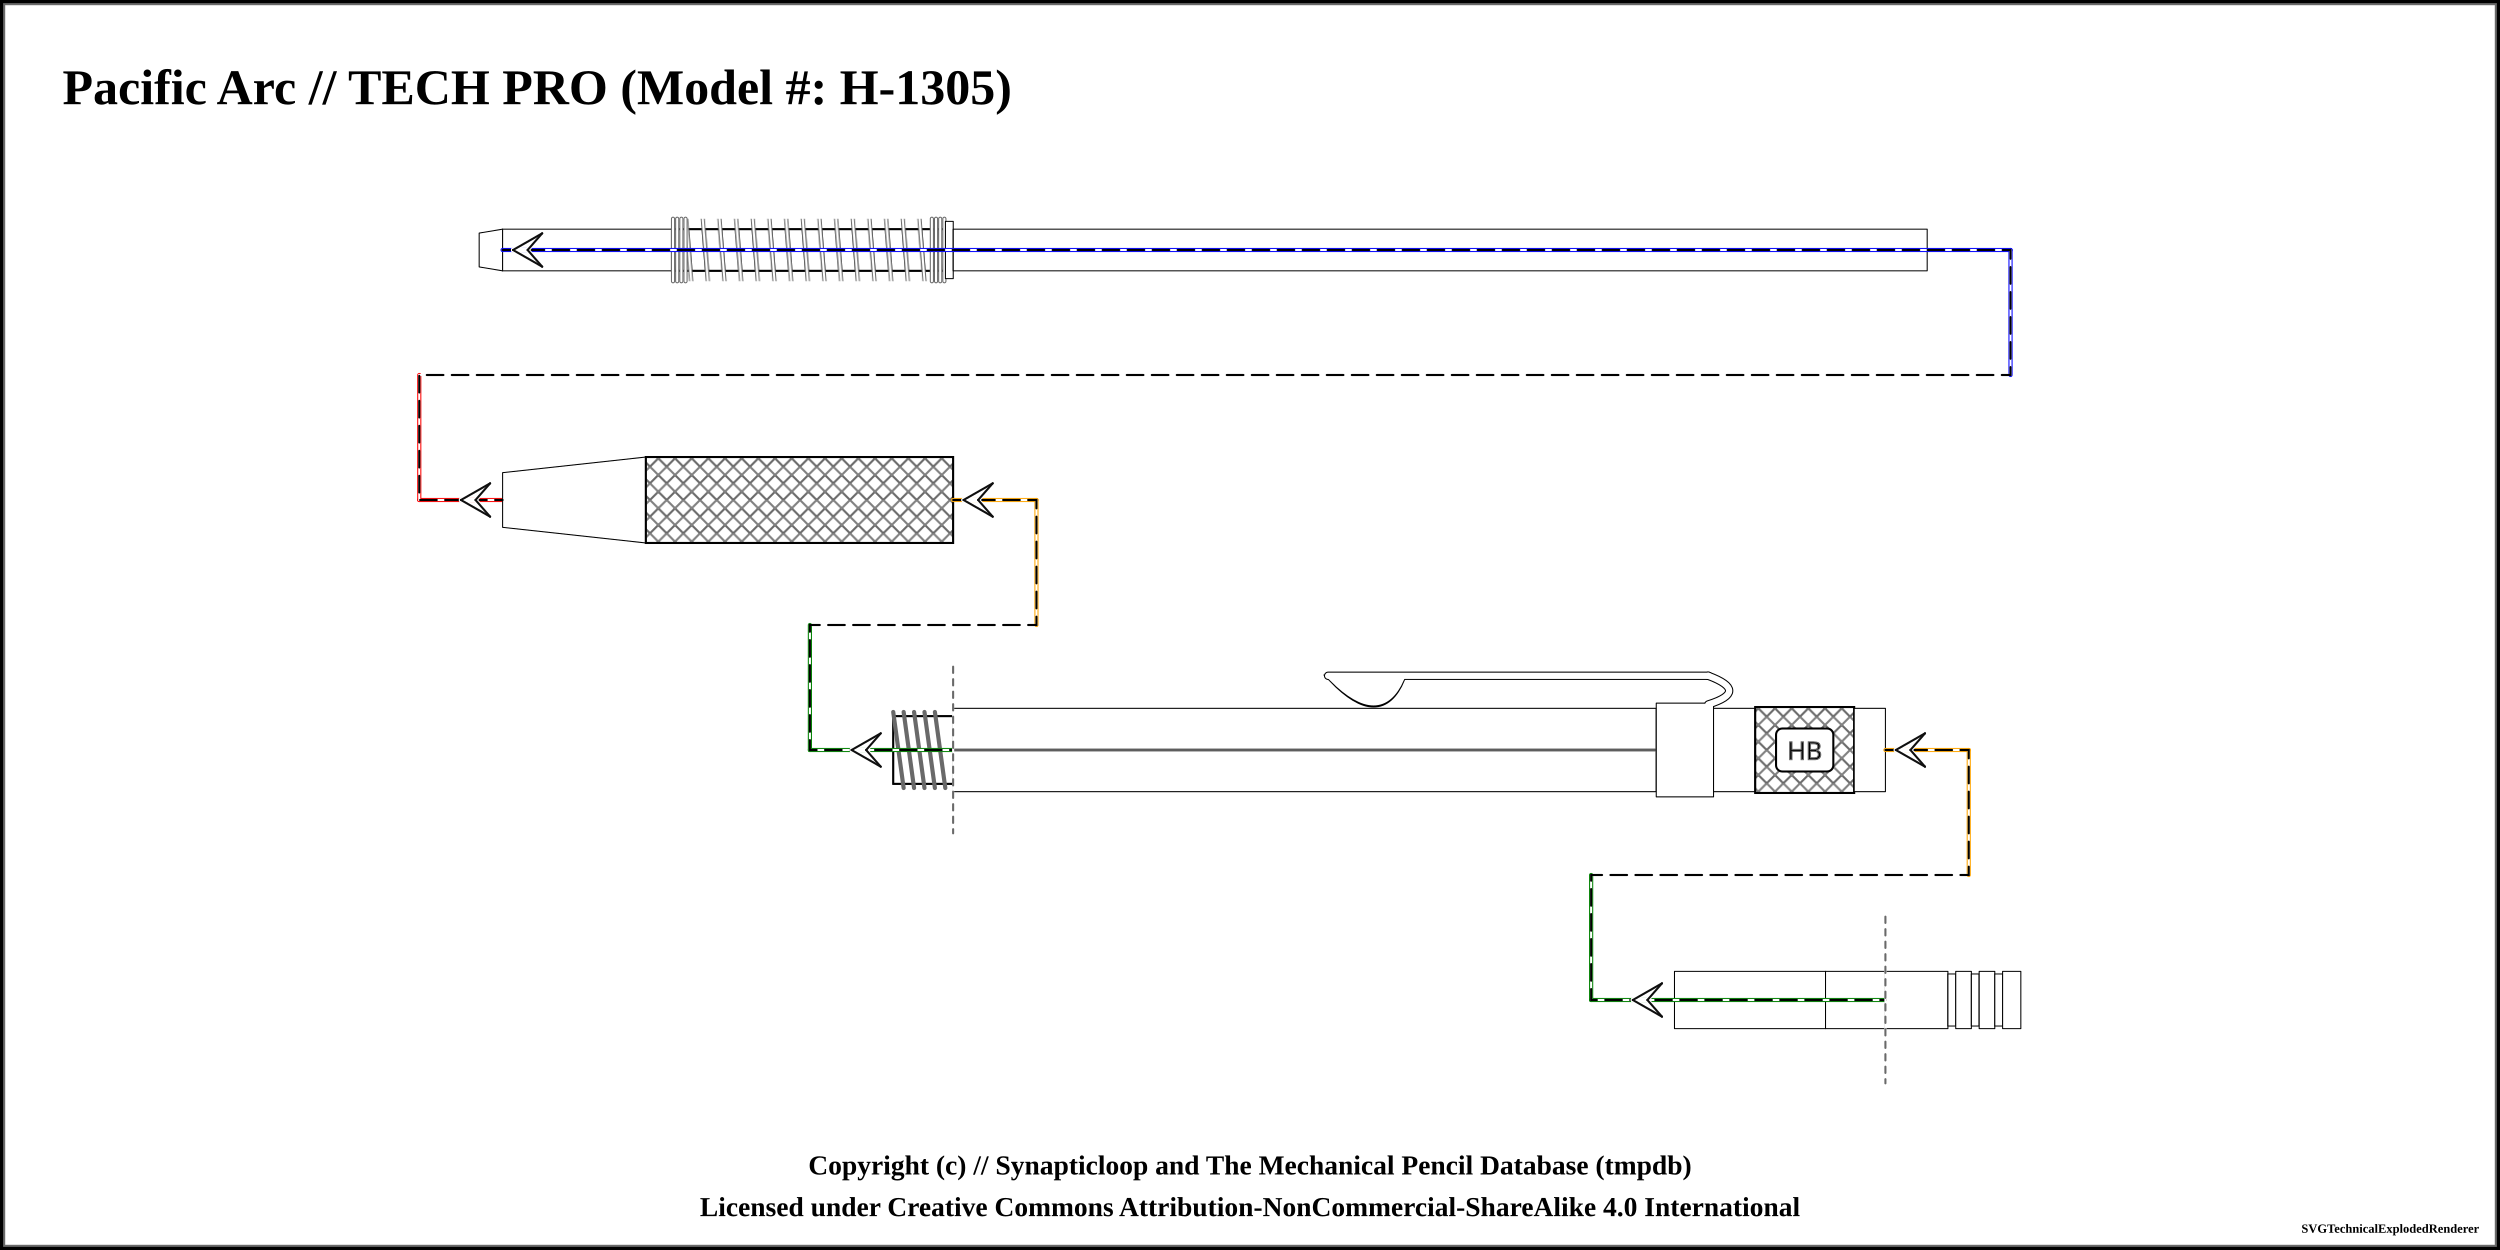
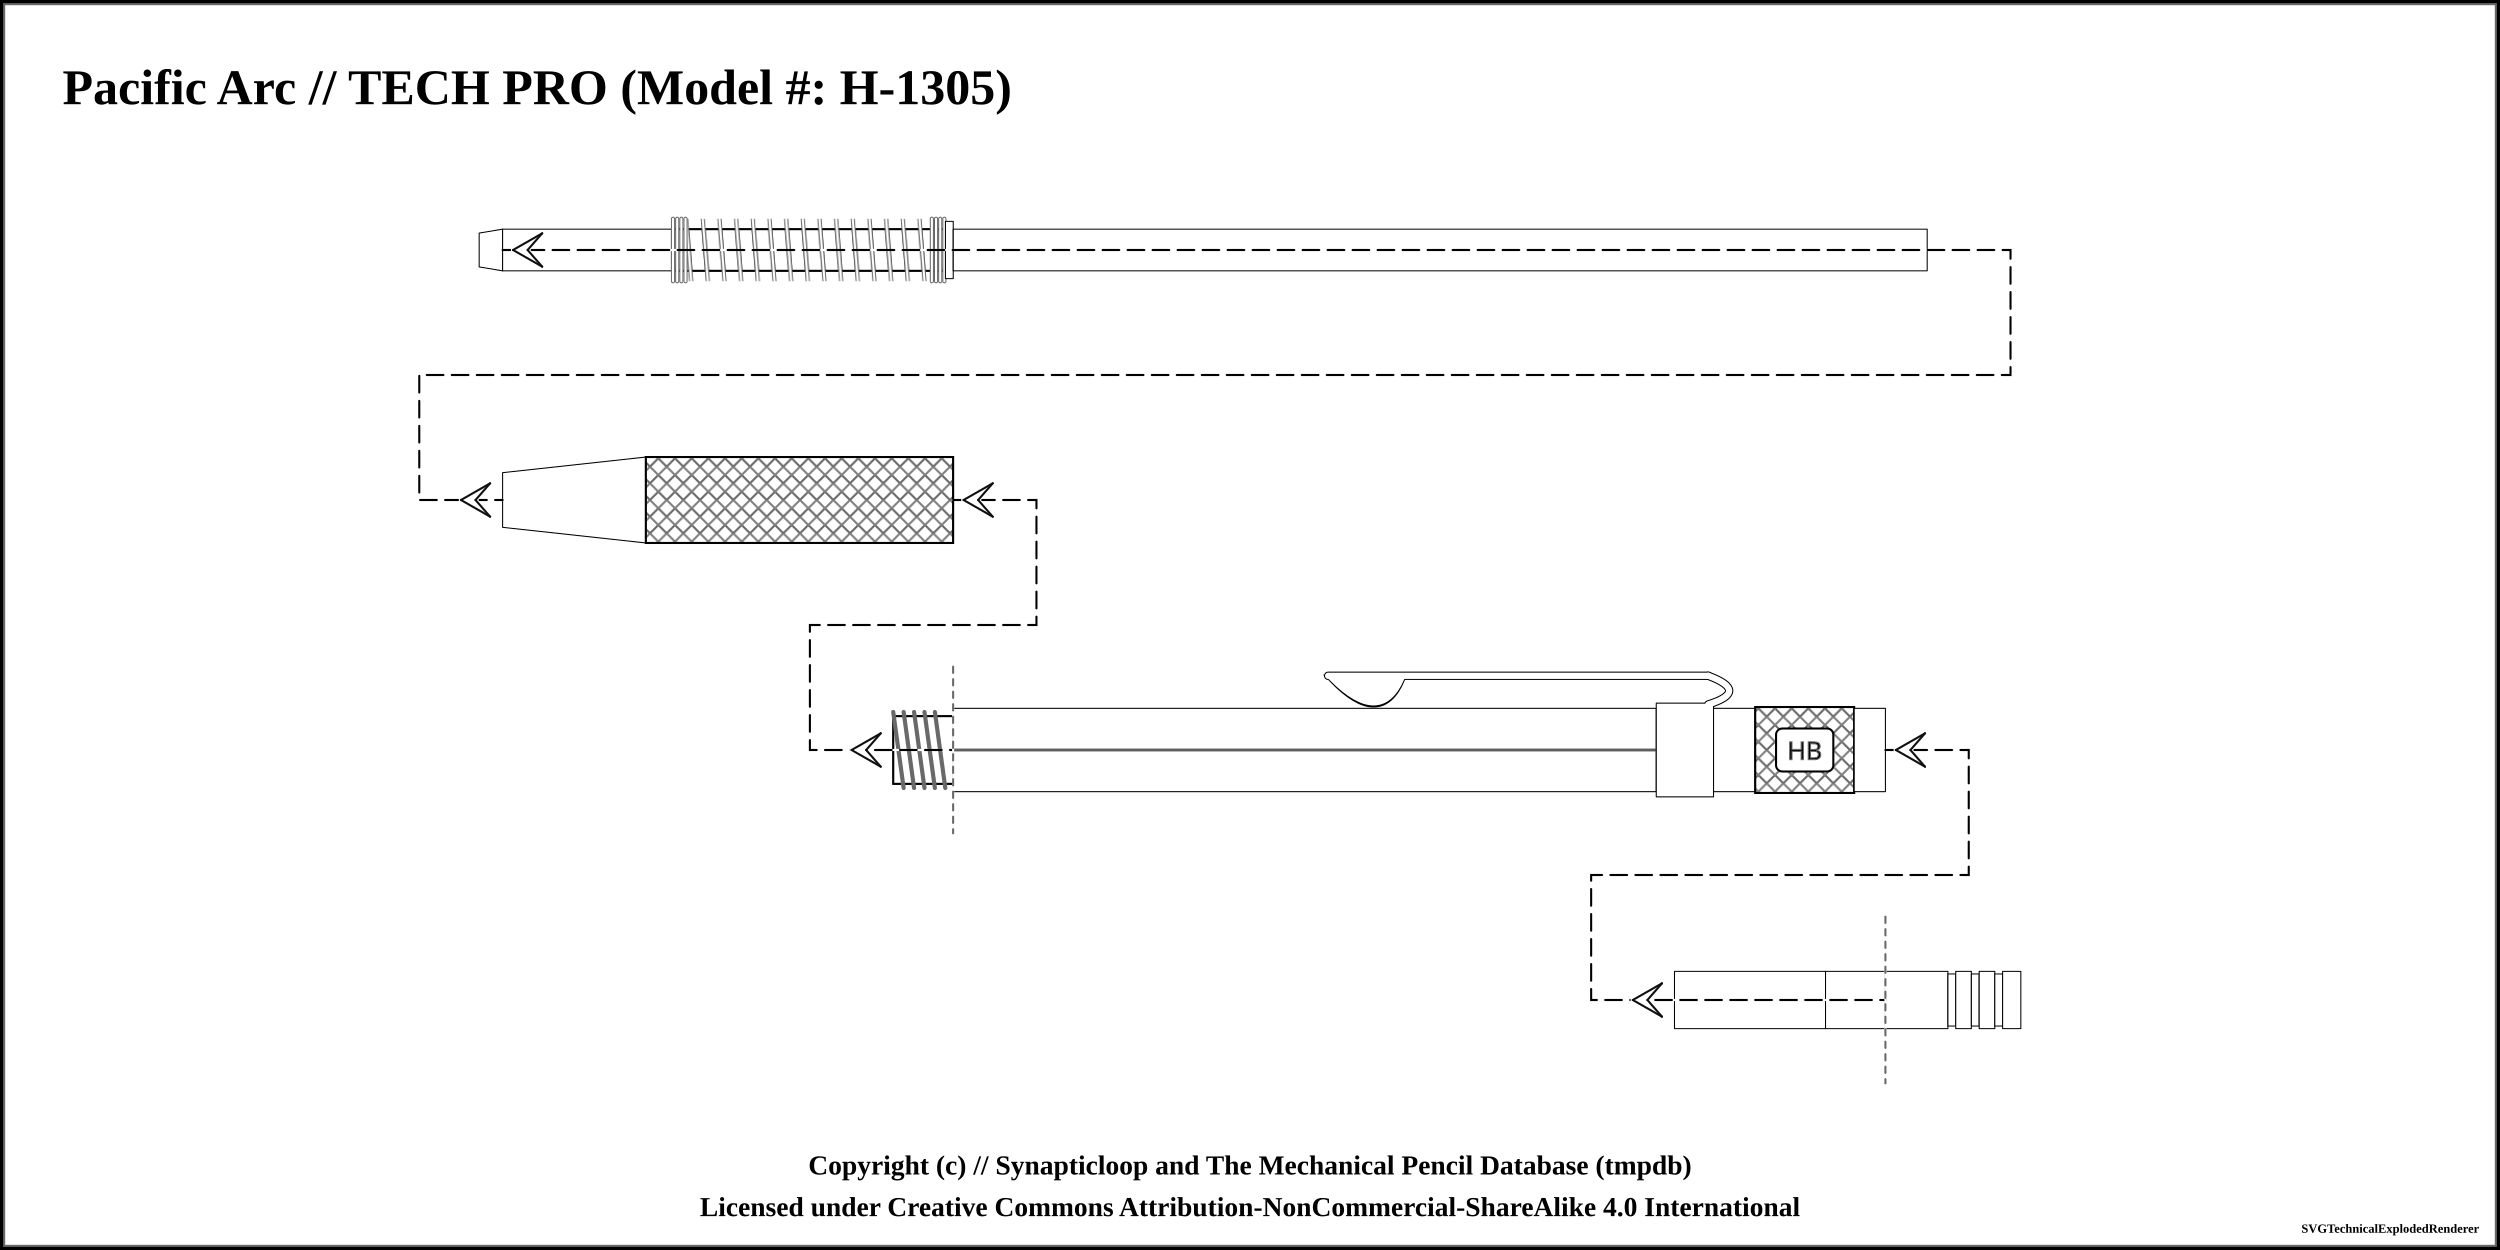
<svg xmlns="http://www.w3.org/2000/svg" width="1200" height="600">
  <pattern id="knurled-large" patternUnits="userSpaceOnUse" width="12" height="12">
    <path stroke="dimgray" stroke-linecap="round" stroke-width="1" d="M 6,6 L 12,12" />
    <path stroke="dimgray" stroke-linecap="round" stroke-width="1" d="M 6,6 L 0,12" />
    <path stroke="gray" stroke-linecap="round" stroke-width="1" d="M 6,6 L 12,0" />
    <path stroke="gray" stroke-linecap="round" stroke-width="1" d="M 6,6 L 0,0" />
  </pattern>
  <pattern id="knurled-small" patternUnits="userSpaceOnUse" width="4" height="4">
    <path stroke="dimgray" stroke-linecap="round" stroke-width="1" d="M 2,2 L 4,4" />
    <path stroke="dimgray" stroke-linecap="round" stroke-width="1" d="M 2,2 L 0,4" />
    <path stroke="gray" stroke-linecap="round" stroke-width="1" d="M 2,2 L 4,0" />
    <path stroke="gray" stroke-linecap="round" stroke-width="1" d="M 2,2 L 0,0" />
  </pattern>
  <pattern id="knurled" patternUnits="userSpaceOnUse" width="8" height="8">
    <path stroke="dimgray" stroke-linecap="round" stroke-width="1" d="M 4,4 L 8,8" />
    <path stroke="dimgray" stroke-linecap="round" stroke-width="1" d="M 4,4 L 0,8" />
    <path stroke="gray" stroke-linecap="round" stroke-width="1" d="M 4,4 L 8,0" />
    <path stroke="gray" stroke-linecap="round" stroke-width="1" d="M 4,4 L 0,0" />
  </pattern>
  <pattern id="lined" patternUnits="userSpaceOnUse" width="3" height="3">
    <path stroke="dimgray" stroke-linecap="round" stroke-width="1" d="M 0,0 L 3,0" />
  </pattern>
  <pattern id="ridged" patternUnits="userSpaceOnUse" width="3" height="3">
    <path stroke="dimgray" stroke-linecap="round" stroke-width="1" d="M 0,0 L 0,3" />
  </pattern>
  <pattern id="spring" patternUnits="userSpaceOnUse" width="8" height="100">
    <path stroke="dimgray" stroke-linecap="round" stroke-width="2" d="M 1,1 L 9,99" />
    <path stroke="white" stroke-linecap="round" stroke-width="1" d="M 1,1 L 9,99" />
  </pattern>
  <pattern id="knurled" patternUnits="userSpaceOnUse" width="8" height="8">
    <path stroke="dimgray" stroke-linecap="round" stroke-width="1" d="M 4,4 L 8,8" />
    <path stroke="dimgray" stroke-linecap="round" stroke-width="1" d="M 4,4 L 0,8" />
    <path stroke="gray" stroke-linecap="round" stroke-width="1" d="M 4,4 L 8,0" />
    <path stroke="gray" stroke-linecap="round" stroke-width="1" d="M 4,4 L 0,0" />
  </pattern>
  <rect x="0" y="0" width="1200" height="600" fill="white" stroke="black" stroke-width="4" />
  <rect x="2" y="2" width="1196" height="596" fill="white" stroke="dimgray" stroke-width="1" />
  <g transform="rotate(0 0 0)">
    <text x="30" y="50" font-size="2.0em" font-weight="bold"> Pacific Arc // TECH PRO (Model #: H-1305)</text>
    <path d="M230 111.875 L241.25 110 L241.25 130 L230 128.125 Z" stroke-width="0.5" stroke="black" stroke-linejoin="round" fill="white" fill-opacity="1" />
    <path d="M241.25 110 L322.55 110 L322.55 130 L241.25 130 Z" stroke-width="0.5" stroke="black" stroke-linejoin="round" fill="white" fill-opacity="1" />
    <path d="M322.55 110 L453.8 110 L453.8 130 L322.55 130 Z" stroke-width="0.5" stroke="black" stroke-linejoin="round" fill="white" fill-opacity="1" />
    <path d="M322.55 110 L453.8 110 L453.8 130 L322.55 130 Z" stroke-width="1.0" stroke="black" fill="url(#spring)" />
    <rect x="327.55" y="105" width="121.25" height="30" stroke-width="0.0" stroke="black" fill="url(#spring)" />
    <line x1="323.05" y1="105" x2="323.05" y2="135" stroke="dimgray" stroke-linecap="round" stroke-width="2" />
    <line x1="323.05" y1="105" x2="323.05" y2="135" stroke="white" stroke-linecap="round" stroke-width="1" />
    <line x1="453.3" y1="105" x2="453.3" y2="135" stroke="dimgray" stroke-linecap="round" stroke-width="2" />
    <line x1="453.3" y1="105" x2="453.3" y2="135" stroke="white" stroke-linecap="round" stroke-width="1" />
    <line x1="325.05" y1="105" x2="325.05" y2="135" stroke="dimgray" stroke-linecap="round" stroke-width="2" />
    <line x1="325.05" y1="105" x2="325.05" y2="135" stroke="white" stroke-linecap="round" stroke-width="1" />
    <line x1="451.3" y1="105" x2="451.3" y2="135" stroke="dimgray" stroke-linecap="round" stroke-width="2" />
    <line x1="451.3" y1="105" x2="451.3" y2="135" stroke="white" stroke-linecap="round" stroke-width="1" />
    <line x1="327.05" y1="105" x2="327.05" y2="135" stroke="dimgray" stroke-linecap="round" stroke-width="2" />
    <line x1="327.05" y1="105" x2="327.05" y2="135" stroke="white" stroke-linecap="round" stroke-width="1" />
    <line x1="449.3" y1="105" x2="449.3" y2="135" stroke="dimgray" stroke-linecap="round" stroke-width="2" />
    <line x1="449.3" y1="105" x2="449.3" y2="135" stroke="white" stroke-linecap="round" stroke-width="1" />
    <line x1="329.05" y1="105" x2="329.05" y2="135" stroke="dimgray" stroke-linecap="round" stroke-width="2" />
    <line x1="329.05" y1="105" x2="329.05" y2="135" stroke="white" stroke-linecap="round" stroke-width="1" />
    <line x1="447.3" y1="105" x2="447.3" y2="135" stroke="dimgray" stroke-linecap="round" stroke-width="2" />
    <line x1="447.3" y1="105" x2="447.3" y2="135" stroke="white" stroke-linecap="round" stroke-width="1" />
    <path d="M453.8 106.25 L457.55 106.25 L457.55 133.75 L453.8 133.75 Z" stroke-width="0.5" stroke="black" stroke-linejoin="round" fill="white" fill-opacity="1" />
    <path d="M457.55 110 L925.05 110 L925.05 130 L457.55 130 Z" stroke-width="0.5" stroke="black" stroke-linejoin="round" fill="white" fill-opacity="1" />
-     <line x1="241.25" y1="120" x2="965.05" y2="120" stroke-linecap="round" stroke="blue" stroke-width="2" />
-     <line x1="965.05" y1="120" x2="965.05" y2="180" stroke="blue" stroke-linecap="round" stroke-width="2" />
-     <line x1="201.25" y1="240" x2="241.25" y2="240" stroke-linecap="round" stroke="red" stroke-width="2" />
-     <line x1="201.25" y1="240" x2="201.25" y2="180" stroke="red" stroke-linecap="round" stroke-width="2" />
    <path d="M241.25 226.875 L310 219.375 L310 260.625 L241.25 253.125 Z" stroke-width="0.5" stroke="black" stroke-linejoin="round" fill="white" fill-opacity="1" />
    <path d="M310 219.375 L457.5 219.375 L457.5 260.625 L310 260.625 Z" stroke-width="0.5" stroke="black" stroke-linejoin="round" fill="white" fill-opacity="1" />
    <path d="M310 219.375 L457.5 219.375 L457.5 260.625 L310 260.625 Z" stroke-width="1.0" stroke="black" fill="url(#knurled)" />
-     <line x1="457.5" y1="240" x2="497.5" y2="240" stroke-linecap="round" stroke="orange" stroke-width="2" />
-     <line x1="497.5" y1="240" x2="497.5" y2="300" stroke="orange" stroke-linecap="round" stroke-width="2" />
    <path d="M428.75 343.75 L457.5 343.75 L457.5 376.25 L428.75 376.25 Z" stroke-width="0.5" stroke="black" stroke-linejoin="round" fill="white" fill-opacity="1" />
    <path d="M428.75 343.75 L457.5 343.75 L457.5 376.25 L428.75 376.25 Z" stroke-width="1.0" stroke="black" fill="url(#threaded)" />
    <line x1="428.75" y1="341.75" x2="433.75" y2="378.25" stroke="dimgray" stroke-linecap="round" stroke-width="2" />
    <line x1="428.75" y1="341.75" x2="433.75" y2="378.25" stroke="[object Object]" stroke-linecap="round" stroke-width="1" />
    <line x1="433.75" y1="341.75" x2="438.75" y2="378.25" stroke="dimgray" stroke-linecap="round" stroke-width="2" />
    <line x1="433.75" y1="341.75" x2="438.75" y2="378.25" stroke="[object Object]" stroke-linecap="round" stroke-width="1" />
    <line x1="438.75" y1="341.75" x2="443.75" y2="378.25" stroke="dimgray" stroke-linecap="round" stroke-width="2" />
    <line x1="438.75" y1="341.75" x2="443.75" y2="378.25" stroke="[object Object]" stroke-linecap="round" stroke-width="1" />
    <line x1="443.75" y1="341.75" x2="448.75" y2="378.25" stroke="dimgray" stroke-linecap="round" stroke-width="2" />
    <line x1="443.75" y1="341.75" x2="448.75" y2="378.25" stroke="[object Object]" stroke-linecap="round" stroke-width="1" />
    <line x1="448.75" y1="341.75" x2="453.75" y2="378.25" stroke="dimgray" stroke-linecap="round" stroke-width="2" />
    <line x1="448.75" y1="341.75" x2="453.75" y2="378.25" stroke="[object Object]" stroke-linecap="round" stroke-width="1" />
-     <line x1="457.5" y1="360" x2="388.75" y2="360" stroke-linecap="round" stroke="green" stroke-width="2" />
-     <line x1="388.75" y1="360" x2="388.75" y2="300" stroke="green" stroke-linecap="round" stroke-width="2" />
    <path d="M457.5 340 L795 340 L795 380 L457.5 380 Z" stroke-width="0.5" stroke="black" stroke-linejoin="round" fill="white" fill-opacity="1" />
    <line x1="457.5" y1="360" x2="795" y2="360" stroke-width="1.5" stroke="gray" fill="gray" stroke-opacity="1.0" />
    <line x1="457.5" y1="360" x2="795" y2="360" stroke-width="0.5" stroke="black" fill="none" stroke-opacity="0.5" />
    <path d="M639.75 325.875 Q662.5 349.375 672.5 325.875 Z" stroke-width="4" stroke="black" fill="dimgray" stroke-linecap="round" />
    <line x1="637.5" y1="324.375" x2="820" y2="324.375" stroke-width="4" stroke="black" fill="dimgray" stroke-linecap="round" />
    <path d="M820 324.375 Q840 331.875 820 338.125" stroke-width="4" stroke="black" fill="none" stroke-linecap="round" />
    <path d="M795 337.5 L822.5 337.5 L822.5 382.5 L795 382.5 Z" stroke-width="0.5" stroke="black" stroke-linejoin="round" fill="white" fill-opacity="1" />
    <path d="M639.75 325.875 Q662.5 348.375 672.5 325.875 Z" stroke-width="3" stroke="white" fill="white" stroke-linecap="round" />
    <line x1="637.5" y1="324.375" x2="820" y2="324.375" stroke-width="3" stroke="white" fill="white" stroke-linecap="round" />
    <path d="M820 324.375 Q840 331.875 820 338.125" stroke-width="3" stroke="white" fill="none" stroke-linecap="round" />
    <path d="M822.5 340 L842.5 340 L842.5 380 L822.5 380 Z" stroke-width="0.5" stroke="black" stroke-linejoin="round" fill="white" fill-opacity="1" />
    <path d="M842.5 339.375 L890 339.375 L890 380.625 L842.5 380.625 Z" stroke-width="0.5" stroke="black" stroke-linejoin="round" fill="white" fill-opacity="1" />
    <path d="M842.5 339.375 L890 339.375 L890 380.625 L842.5 380.625 Z" stroke-width="1.0" stroke="black" fill="url(#knurled)" />
    <rect x="852.5" y="349.688" width="27.5" height="20.625" rx="3" ry="3" stroke-width="1" stroke="black" fill="white" />
    <text x="866.25" y="360" text-anchor="middle" dominant-baseline="central">
      <tspan stroke="dimgray" stroke-width="0.5" font-family="sans-serif" fill="black" textLength="{this.width * 5 - 24}"> HB</tspan>
    </text>
    <path d="M890 340 L905 340 L905 380 L890 380 Z" stroke-width="0.5" stroke="black" stroke-linejoin="round" fill="white" fill-opacity="1" />
-     <line x1="905" y1="360" x2="945" y2="360" stroke-linecap="round" stroke="orange" stroke-width="2" />
-     <line x1="945" y1="360" x2="945" y2="420" stroke="orange" stroke-linecap="round" stroke-width="2" />
    <path d="M803.75 466.25 L876.25 466.25 L876.25 493.75 L803.75 493.75 Z" stroke-width="0.5" stroke="black" stroke-linejoin="round" fill="white" fill-opacity="1" />
    <path d="M876.25 466.25 L905 466.25 L905 493.75 L876.25 493.75 Z" stroke-width="0.5" stroke="black" stroke-linejoin="round" fill="white" fill-opacity="1" />
-     <line x1="905" y1="480" x2="763.75" y2="480" stroke-linecap="round" stroke="green" stroke-width="2" />
-     <line x1="763.75" y1="480" x2="763.75" y2="420" stroke="green" stroke-linecap="round" stroke-width="2" />
    <path d="M905 466.25 L935 466.25 L935 493.75 L905 493.75 Z" stroke-width="0.5" stroke="black" stroke-linejoin="round" fill="white" fill-opacity="1" />
    <path d="M935 467.5 L938.75 467.5 L938.75 492.5 L935 492.5 Z" stroke-width="0.5" stroke="black" stroke-linejoin="round" fill="white" fill-opacity="1" />
    <path d="M938.75 466.25 L946.25 466.25 L946.25 493.75 L938.75 493.75 Z" stroke-width="0.5" stroke="black" stroke-linejoin="round" fill="white" fill-opacity="1" />
    <path d="M946.25 467.5 L950 467.5 L950 492.5 L946.25 492.5 Z" stroke-width="0.5" stroke="black" stroke-linejoin="round" fill="white" fill-opacity="1" />
    <path d="M950 466.25 L957.5 466.25 L957.5 493.75 L950 493.75 Z" stroke-width="0.5" stroke="black" stroke-linejoin="round" fill="white" fill-opacity="1" />
    <path d="M957.5 467.5 L961.25 467.5 L961.25 492.5 L957.5 492.5 Z" stroke-width="0.5" stroke="black" stroke-linejoin="round" fill="white" fill-opacity="1" />
    <path d="M961.25 466.25 L970 466.25 L970 493.75 L961.25 493.75 Z" stroke-width="0.5" stroke="black" stroke-linejoin="round" fill="white" fill-opacity="1" />
    <path d="M 241.25 120 L 965.05 120 L 965.05 180 L 201.25 180 L 201.25 240 L 241.25 240 " fill="none" stroke="white" stroke-width="1" stroke-linecap="round" />
    <path d="M 241.25 120 L 965.05 120 L 965.05 180 L 201.25 180 L 201.25 240 L 241.25 240 " fill="none" stroke="black" stroke-width="1" stroke-dasharray="8,4" stroke-linecap="round" />
    <line x1="246.25" y1="120" x2="253.25" y2="120" stroke-linecap="round" stroke="#ffffff" stroke-width="2.0" />
    <line x1="246.25" y1="120" x2="260.25" y2="112" stroke-linecap="round" stroke="#ffffff" stroke-width="2.0" />
    <line x1="260.25" y1="112" x2="253.25" y2="120" stroke-linecap="round" stroke="#ffffff" stroke-width="2.0" />
    <line x1="246.25" y1="120" x2="260.25" y2="128" stroke-linecap="round" stroke="#ffffff" stroke-width="2.0" />
    <line x1="260.25" y1="128" x2="253.25" y2="120" stroke-linecap="round" stroke="#ffffff" stroke-width="2.0" />
    <line x1="246.25" y1="120" x2="260.25" y2="112" stroke-linecap="round" stroke="#0f0f0f" stroke-width="1.0" />
    <line x1="260.25" y1="112" x2="253.25" y2="120" stroke-linecap="round" stroke="#0f0f0f" stroke-width="1.0" />
    <line x1="246.25" y1="120" x2="260.25" y2="128" stroke-linecap="round" stroke="#0f0f0f" stroke-width="1.0" />
    <line x1="260.25" y1="128" x2="253.25" y2="120" stroke-linecap="round" stroke="#0f0f0f" stroke-width="1.0" />
    <line x1="221.25" y1="240" x2="228.25" y2="240" stroke-linecap="round" stroke="#ffffff" stroke-width="2.0" />
    <line x1="221.25" y1="240" x2="235.25" y2="232" stroke-linecap="round" stroke="#ffffff" stroke-width="2.0" />
    <line x1="235.25" y1="232" x2="228.25" y2="240" stroke-linecap="round" stroke="#ffffff" stroke-width="2.0" />
    <line x1="221.25" y1="240" x2="235.25" y2="248" stroke-linecap="round" stroke="#ffffff" stroke-width="2.0" />
    <line x1="235.25" y1="248" x2="228.25" y2="240" stroke-linecap="round" stroke="#ffffff" stroke-width="2.0" />
    <line x1="221.25" y1="240" x2="235.25" y2="232" stroke-linecap="round" stroke="#0f0f0f" stroke-width="1.0" />
    <line x1="235.25" y1="232" x2="228.25" y2="240" stroke-linecap="round" stroke="#0f0f0f" stroke-width="1.0" />
    <line x1="221.25" y1="240" x2="235.25" y2="248" stroke-linecap="round" stroke="#0f0f0f" stroke-width="1.0" />
    <line x1="235.25" y1="248" x2="228.25" y2="240" stroke-linecap="round" stroke="#0f0f0f" stroke-width="1.0" />
    <path d="M 457.5 240 L 497.5 240 L 497.5 300 L 388.75 300 L 388.75 360 L 457.5 360 " fill="none" stroke="white" stroke-width="1" stroke-linecap="round" />
    <path d="M 457.5 240 L 497.5 240 L 497.5 300 L 388.75 300 L 388.75 360 L 457.5 360 " fill="none" stroke="black" stroke-width="1" stroke-dasharray="8,4" stroke-linecap="round" />
    <line x1="462.5" y1="240" x2="469.5" y2="240" stroke-linecap="round" stroke="#ffffff" stroke-width="2.0" />
    <line x1="462.5" y1="240" x2="476.5" y2="232" stroke-linecap="round" stroke="#ffffff" stroke-width="2.0" />
    <line x1="476.5" y1="232" x2="469.5" y2="240" stroke-linecap="round" stroke="#ffffff" stroke-width="2.0" />
    <line x1="462.5" y1="240" x2="476.5" y2="248" stroke-linecap="round" stroke="#ffffff" stroke-width="2.0" />
    <line x1="476.5" y1="248" x2="469.5" y2="240" stroke-linecap="round" stroke="#ffffff" stroke-width="2.0" />
    <line x1="462.5" y1="240" x2="476.5" y2="232" stroke-linecap="round" stroke="#0f0f0f" stroke-width="1.0" />
    <line x1="476.5" y1="232" x2="469.5" y2="240" stroke-linecap="round" stroke="#0f0f0f" stroke-width="1.0" />
    <line x1="462.5" y1="240" x2="476.5" y2="248" stroke-linecap="round" stroke="#0f0f0f" stroke-width="1.0" />
    <line x1="476.5" y1="248" x2="469.5" y2="240" stroke-linecap="round" stroke="#0f0f0f" stroke-width="1.0" />
    <line x1="408.75" y1="360" x2="415.75" y2="360" stroke-linecap="round" stroke="#ffffff" stroke-width="2.0" />
    <line x1="408.75" y1="360" x2="422.75" y2="352" stroke-linecap="round" stroke="#ffffff" stroke-width="2.0" />
    <line x1="422.75" y1="352" x2="415.75" y2="360" stroke-linecap="round" stroke="#ffffff" stroke-width="2.0" />
    <line x1="408.75" y1="360" x2="422.75" y2="368" stroke-linecap="round" stroke="#ffffff" stroke-width="2.0" />
    <line x1="422.75" y1="368" x2="415.75" y2="360" stroke-linecap="round" stroke="#ffffff" stroke-width="2.0" />
    <line x1="408.75" y1="360" x2="422.75" y2="352" stroke-linecap="round" stroke="#0f0f0f" stroke-width="1.0" />
    <line x1="422.75" y1="352" x2="415.75" y2="360" stroke-linecap="round" stroke="#0f0f0f" stroke-width="1.0" />
    <line x1="408.75" y1="360" x2="422.75" y2="368" stroke-linecap="round" stroke="#0f0f0f" stroke-width="1.0" />
    <line x1="422.75" y1="368" x2="415.75" y2="360" stroke-linecap="round" stroke="#0f0f0f" stroke-width="1.0" />
    <line x1="457.5" y1="320" x2="457.5" y2="400" stroke="white" stroke-linecap="round" stroke-width="1" />
    <line x1="457.5" y1="320" x2="457.5" y2="400" stroke="dimgray" stroke-linecap="round" stroke-dasharray="3,3" stroke-width="1" />
    <path d="M 905 360 L 945 360 L 945 420 L 763.75 420 L 763.75 480 L 905 480 " fill="none" stroke="white" stroke-width="1" stroke-linecap="round" />
    <path d="M 905 360 L 945 360 L 945 420 L 763.75 420 L 763.75 480 L 905 480 " fill="none" stroke="black" stroke-width="1" stroke-dasharray="8,4" stroke-linecap="round" />
    <line x1="910" y1="360" x2="917" y2="360" stroke-linecap="round" stroke="#ffffff" stroke-width="2.0" />
    <line x1="910" y1="360" x2="924" y2="352" stroke-linecap="round" stroke="#ffffff" stroke-width="2.0" />
    <line x1="924" y1="352" x2="917" y2="360" stroke-linecap="round" stroke="#ffffff" stroke-width="2.0" />
    <line x1="910" y1="360" x2="924" y2="368" stroke-linecap="round" stroke="#ffffff" stroke-width="2.0" />
    <line x1="924" y1="368" x2="917" y2="360" stroke-linecap="round" stroke="#ffffff" stroke-width="2.0" />
    <line x1="910" y1="360" x2="924" y2="352" stroke-linecap="round" stroke="#0f0f0f" stroke-width="1.0" />
    <line x1="924" y1="352" x2="917" y2="360" stroke-linecap="round" stroke="#0f0f0f" stroke-width="1.0" />
    <line x1="910" y1="360" x2="924" y2="368" stroke-linecap="round" stroke="#0f0f0f" stroke-width="1.0" />
    <line x1="924" y1="368" x2="917" y2="360" stroke-linecap="round" stroke="#0f0f0f" stroke-width="1.0" />
    <line x1="783.75" y1="480" x2="790.75" y2="480" stroke-linecap="round" stroke="#ffffff" stroke-width="2.0" />
    <line x1="783.75" y1="480" x2="797.75" y2="472" stroke-linecap="round" stroke="#ffffff" stroke-width="2.0" />
    <line x1="797.75" y1="472" x2="790.75" y2="480" stroke-linecap="round" stroke="#ffffff" stroke-width="2.0" />
    <line x1="783.75" y1="480" x2="797.75" y2="488" stroke-linecap="round" stroke="#ffffff" stroke-width="2.0" />
    <line x1="797.75" y1="488" x2="790.75" y2="480" stroke-linecap="round" stroke="#ffffff" stroke-width="2.0" />
    <line x1="783.75" y1="480" x2="797.75" y2="472" stroke-linecap="round" stroke="#0f0f0f" stroke-width="1.0" />
    <line x1="797.75" y1="472" x2="790.75" y2="480" stroke-linecap="round" stroke="#0f0f0f" stroke-width="1.0" />
    <line x1="783.75" y1="480" x2="797.75" y2="488" stroke-linecap="round" stroke="#0f0f0f" stroke-width="1.0" />
    <line x1="797.75" y1="488" x2="790.75" y2="480" stroke-linecap="round" stroke="#0f0f0f" stroke-width="1.0" />
    <line x1="905" y1="440" x2="905" y2="520" stroke="white" stroke-linecap="round" stroke-width="1" />
    <line x1="905" y1="440" x2="905" y2="520" stroke="dimgray" stroke-linecap="round" stroke-dasharray="3,3" stroke-width="1" />
  </g>
  <text x="50%" y="560" font-size="1.1em" font-weight="bold" text-anchor="middle" dominant-baseline="middle">Copyright (c) // Synapticloop and The Mechanical Pencil Database (tmpdb)</text>
  <text x="50%" y="580" font-size="1.1em" font-weight="bold" text-anchor="middle" dominant-baseline="middle">Licensed under Creative Commons Attribution-NonCommercial-ShareAlike 4.0 International</text>
  <text x="1190" y="590" font-size="0.5em" font-weight="bold" text-anchor="end" dominant-baseline="middle">SVGTechnicalExplodedRenderer</text>
</svg>
